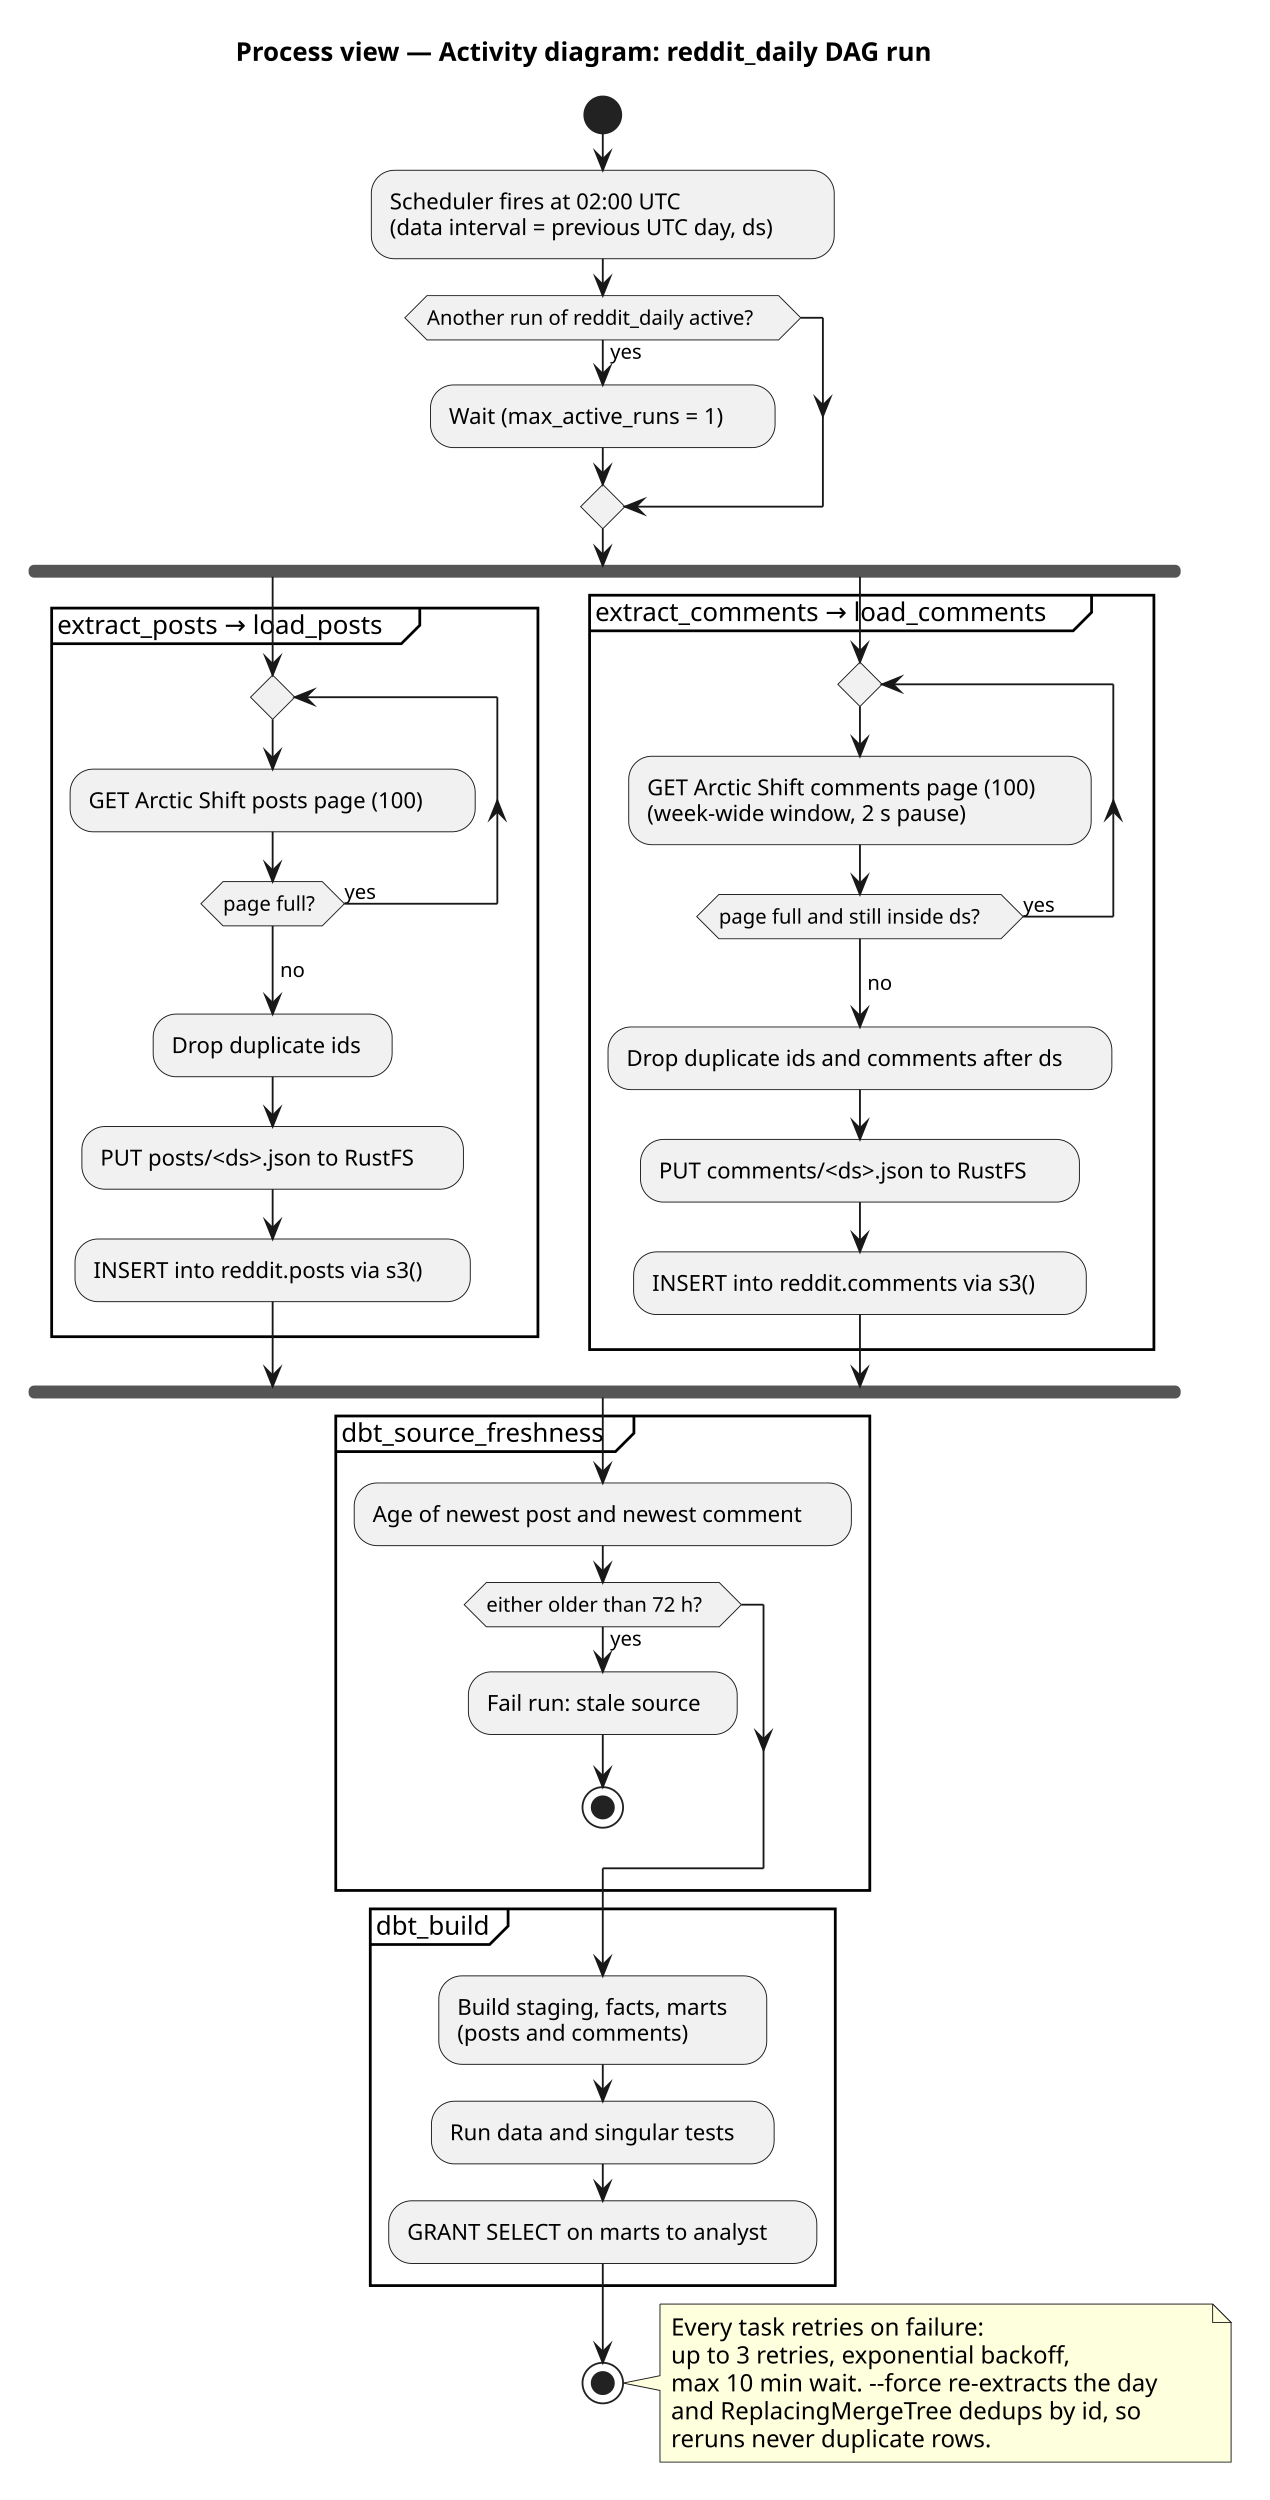
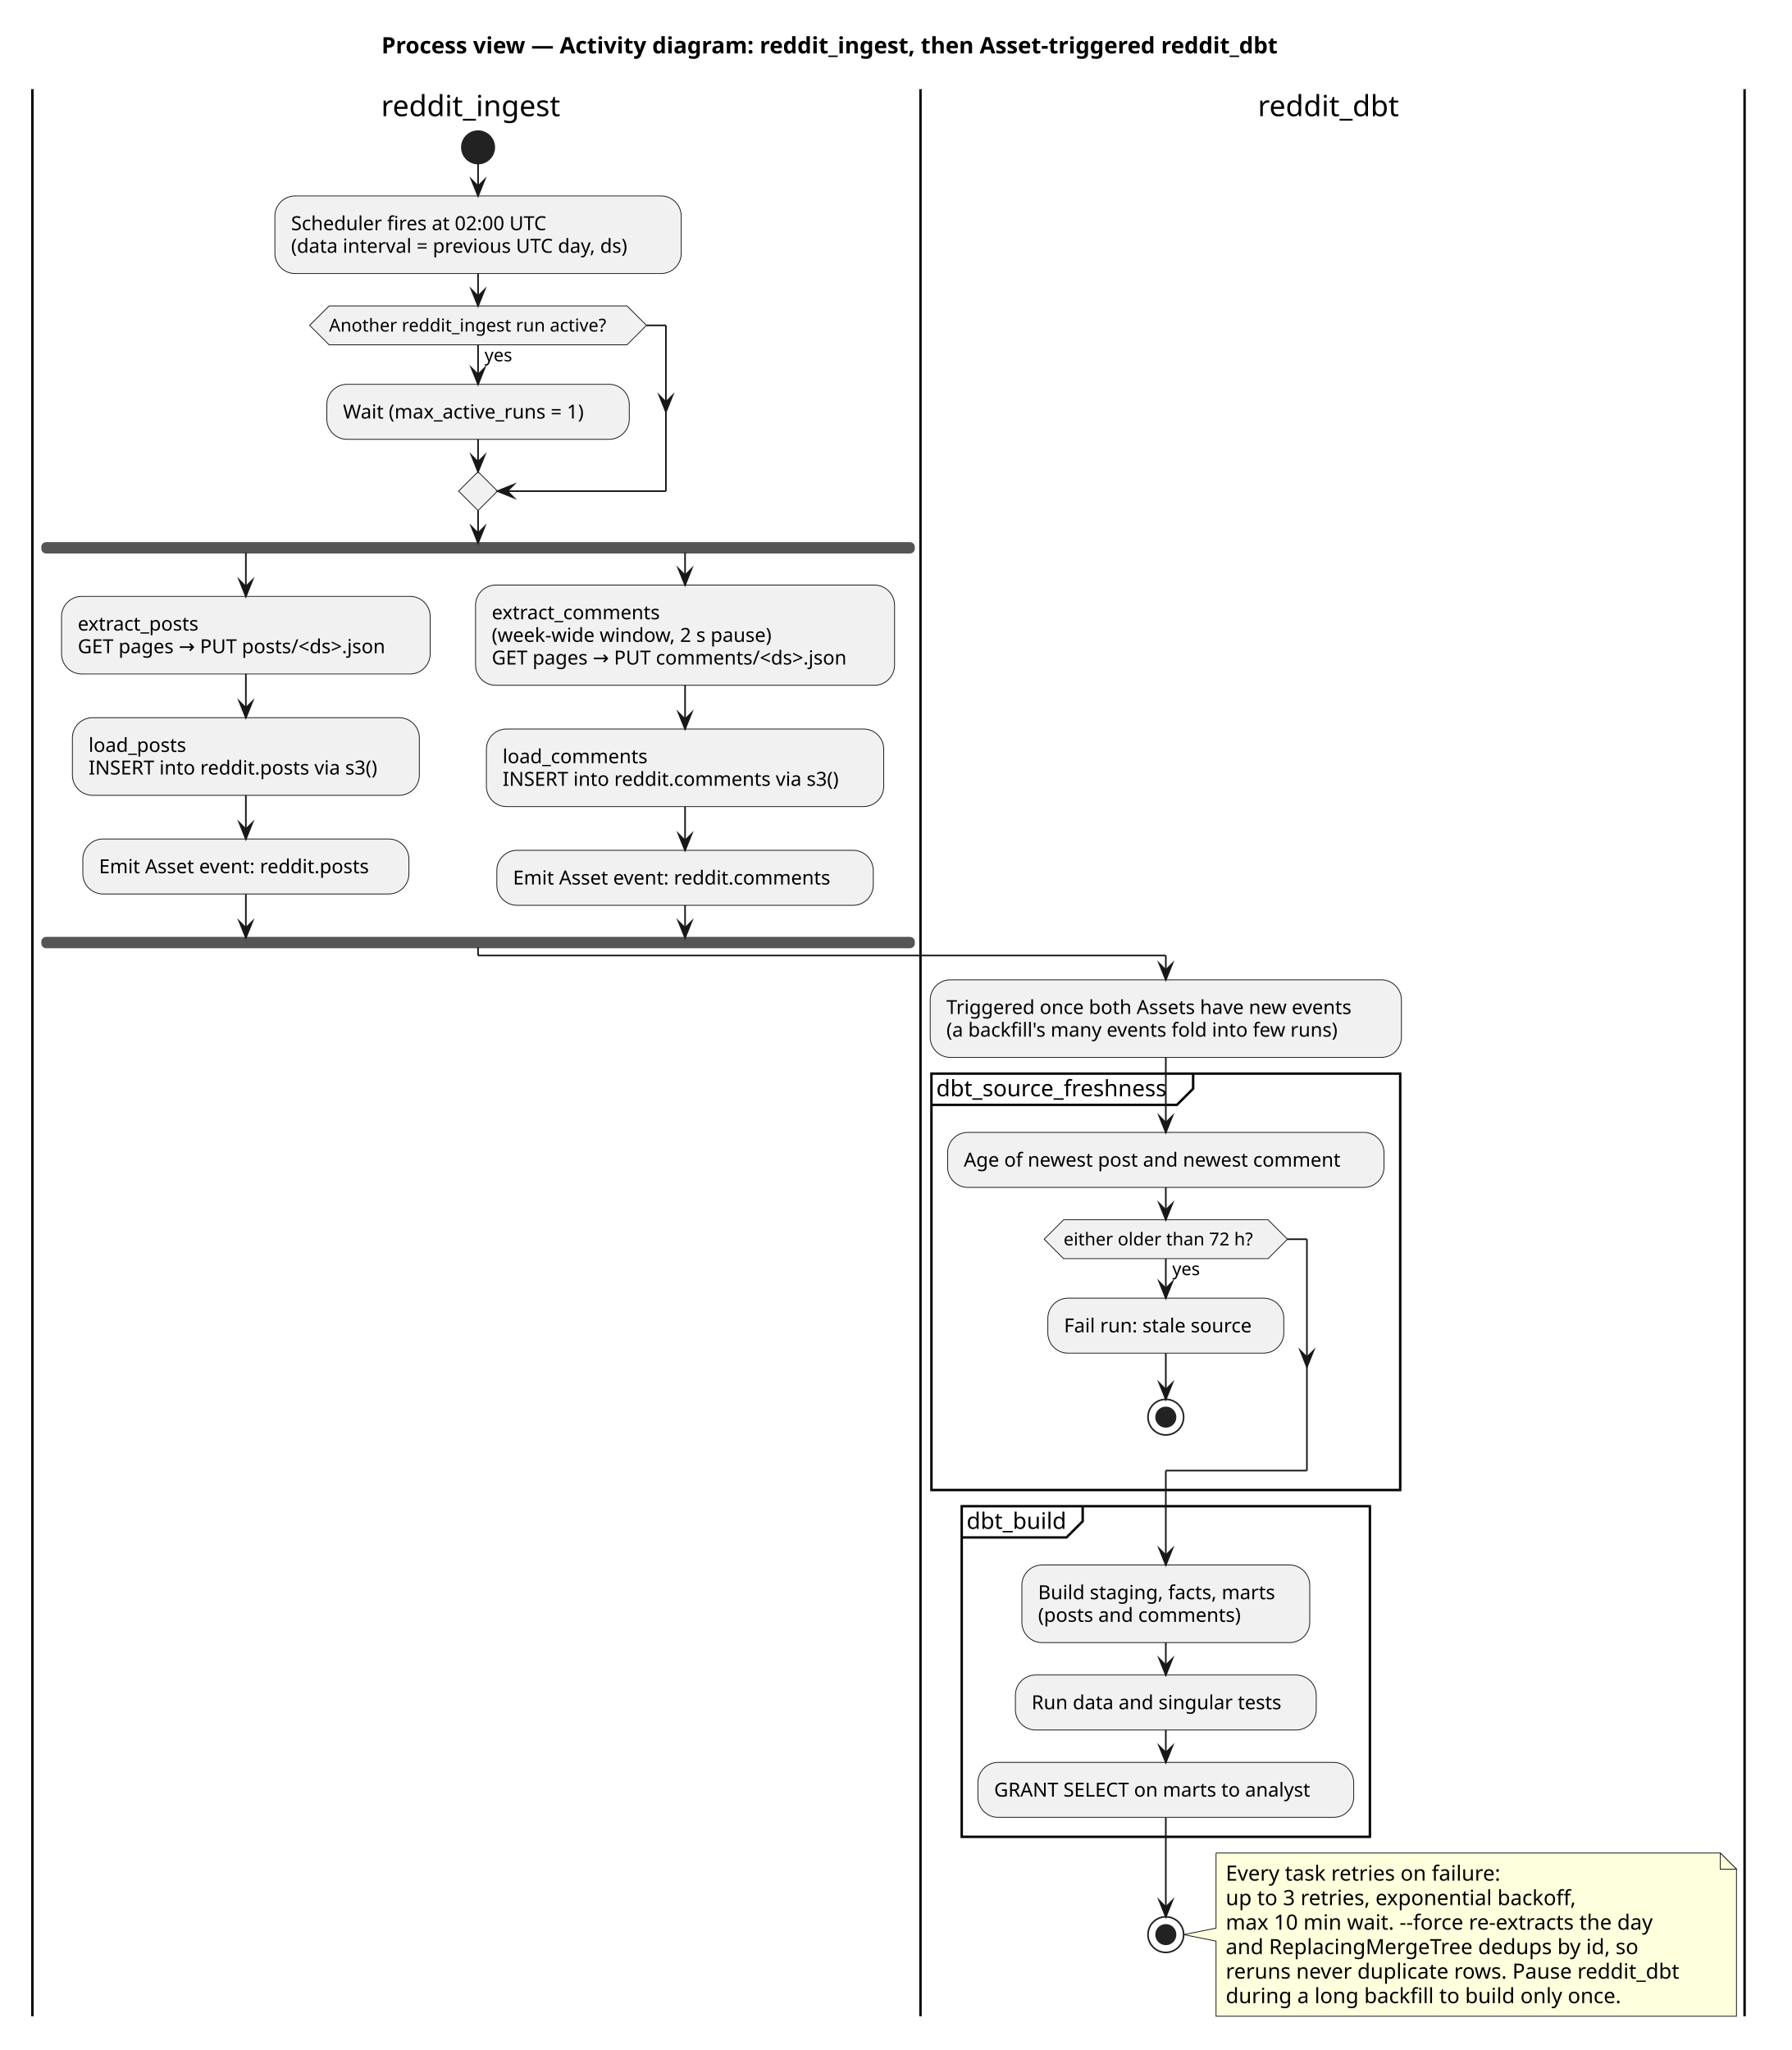
- <svg xmlns="http://www.w3.org/2000/svg" version="1.1" data-diagram-type="ACTIVITY" style="width:688px;height:1355px;background:#FFFFFF;" width="688px" height="1355px" viewBox="0 0 688 1355" zoomAndPan="magnify" preserveAspectRatio="none" contentStyleType="text/css">
+ <svg xmlns="http://www.w3.org/2000/svg" version="1.1" data-diagram-type="ACTIVITY" style="width:1106px;height:1266px;background:#FFFFFF;" width="1106px" height="1266px" viewBox="0 0 1106 1266" zoomAndPan="magnify" preserveAspectRatio="none" contentStyleType="text/css">
  <defs />
  <g font-family="sans-serif" lengthAdjust="spacing">
    <g class="title" data-source-line="1">
-       <text x="127.716" y="32.995" fill="#000" font-size="14" textLength="430.821" font-weight="700">Process view — Activity diagram: reddit_daily DAG run</text>
+       <text x="235.537" y="32.995" fill="#000" font-size="14" textLength="632.987" font-weight="700">Process view — Activity diagram: reddit_ingest, then Asset-triggered reddit_dbt</text>
    </g>
-     <ellipse cx="326.708" cy="62.297" rx="10" ry="10" fill="#222" style="stroke:#222;stroke-width:1;" />
-     <rect x="201.258" y="92.297" width="250.9" height="47.938" fill="#F1F1F1" style="stroke:#181818;stroke-width:0.5;" rx="12.5" ry="12.5" />
-     <text x="211.258" y="113.436" fill="#000" font-size="12" textLength="172.594">Scheduler fires at 02:00 UTC</text>
-     <text x="211.258" y="127.404" fill="#000" font-size="12" textLength="230.9">(data interval = previous UTC day, ds)</text>
-     <rect x="233.323" y="208.637" width="186.77" height="33.969" fill="#F1F1F1" style="stroke:#181818;stroke-width:0.5;" rx="12.5" ry="12.5" />
-     <text x="243.323" y="229.775" fill="#000" font-size="12" textLength="166.77">Wait (max_active_runs = 1)</text>
-     <polygon points="231.409,160.234,422.007,160.234,434.007,172.234,422.007,184.234,231.409,184.234,219.409,172.234,231.409,160.234" fill="#F1F1F1" style="stroke:#181818;stroke-width:0.5;stroke-linejoin:miter;stroke-miterlimit:10;" />
-     <text x="330.708" y="194.445" fill="#000" font-size="11" textLength="19.008">yes</text>
-     <text x="231.409" y="176.042" fill="#000" font-size="11" textLength="190.599">Another run of reddit_daily active?</text>
-     <polygon points="326.708,262.605,338.708,274.605,326.708,286.605,314.708,274.605,326.708,262.605" fill="#F1F1F1" style="stroke:#181818;stroke-width:0.5;stroke-linejoin:miter;stroke-miterlimit:10;" />
-     <rect x="16" y="306.605" width="623.416" height="6" fill="#555" style="stroke:#555;stroke-width:1;" rx="2.5" ry="2.5" />
-     <rect x="28" y="329.59" width="263.553" height="394.898" fill="none" style="stroke:#000;stroke-width:1.5;" />
-     <path d="M227.52,329.59 L227.52,338.887 L217.52,348.887 L28,348.887" style="stroke:#000;stroke-width:1.5;" fill="none" />
-     <text x="31" y="343.585" fill="#000" font-size="14" textLength="189.52">extract_posts → load_posts</text>
-     <rect x="38" y="416.871" width="219.553" height="33.969" fill="#F1F1F1" style="stroke:#181818;stroke-width:0.5;" rx="12.5" ry="12.5" />
-     <text x="48" y="438.01" fill="#000" font-size="12" textLength="199.553">GET Arctic Shift posts page (100)</text>
-     <polygon points="147.776,365.887,159.776,377.887,147.776,389.887,135.776,377.887,147.776,365.887" fill="#F1F1F1" style="stroke:#181818;stroke-width:0.5;stroke-linejoin:miter;stroke-miterlimit:10;" />
-     <polygon points="120.894,477.824,174.659,477.824,186.659,489.824,174.659,501.824,120.894,501.824,108.894,489.824,120.894,477.824" fill="#F1F1F1" style="stroke:#181818;stroke-width:0.5;stroke-linejoin:miter;stroke-miterlimit:10;" />
-     <text x="120.894" y="493.632" fill="#000" font-size="11" textLength="53.765">page full?</text>
-     <text x="186.659" y="487.23" fill="#000" font-size="11" textLength="19.008">yes</text>
-     <rect x="83.021" y="549.629" width="129.512" height="33.969" fill="#F1F1F1" style="stroke:#181818;stroke-width:0.5;" rx="12.5" ry="12.5" />
-     <text x="93.021" y="570.768" fill="#000" font-size="12" textLength="109.512">Drop duplicate ids</text>
-     <rect x="44.378" y="610.582" width="206.797" height="33.969" fill="#F1F1F1" style="stroke:#181818;stroke-width:0.5;" rx="12.5" ry="12.5" />
-     <text x="54.378" y="631.721" fill="#000" font-size="12" textLength="186.797">PUT posts/&lt;ds&gt;.json to RustFS</text>
-     <rect x="40.657" y="671.535" width="214.238" height="33.969" fill="#F1F1F1" style="stroke:#181818;stroke-width:0.5;" rx="12.5" ry="12.5" />
-     <text x="50.657" y="692.674" fill="#000" font-size="12" textLength="194.238">INSERT into reddit.posts via s3()</text>
-     <rect x="319.553" y="322.605" width="305.863" height="408.867" fill="none" style="stroke:#000;stroke-width:1.5;" />
-     <path d="M591.629,322.605 L591.629,331.902 L581.629,341.902 L319.553,341.902" style="stroke:#000;stroke-width:1.5;" fill="none" />
-     <text x="322.553" y="336.601" fill="#000" font-size="14" textLength="262.076">extract_comments → load_comments</text>
-     <rect x="340.768" y="409.887" width="250.648" height="47.938" fill="#F1F1F1" style="stroke:#181818;stroke-width:0.5;" rx="12.5" ry="12.5" />
-     <text x="350.768" y="431.025" fill="#000" font-size="12" textLength="230.648">GET Arctic Shift comments page (100)</text>
-     <text x="350.768" y="444.994" fill="#000" font-size="12" textLength="188.068">(week-wide window, 2 s pause)</text>
-     <polygon points="466.092,358.902,478.092,370.902,466.092,382.902,454.092,370.902,466.092,358.902" fill="#F1F1F1" style="stroke:#181818;stroke-width:0.5;stroke-linejoin:miter;stroke-miterlimit:10;" />
-     <polygon points="389.624,484.809,542.56,484.809,554.56,496.809,542.56,508.809,389.624,508.809,377.624,496.809,389.624,484.809" fill="#F1F1F1" style="stroke:#181818;stroke-width:0.5;stroke-linejoin:miter;stroke-miterlimit:10;" />
-     <text x="389.624" y="500.617" fill="#000" font-size="11" textLength="152.937">page full and still inside ds?</text>
-     <text x="554.56" y="494.214" fill="#000" font-size="11" textLength="19.008">yes</text>
-     <rect x="329.553" y="556.613" width="273.078" height="33.969" fill="#F1F1F1" style="stroke:#181818;stroke-width:0.5;" rx="12.5" ry="12.5" />
-     <text x="339.553" y="577.752" fill="#000" font-size="12" textLength="253.078">Drop duplicate ids and comments after ds</text>
-     <rect x="347.146" y="617.566" width="237.893" height="33.969" fill="#F1F1F1" style="stroke:#181818;stroke-width:0.5;" rx="12.5" ry="12.5" />
-     <text x="357.146" y="638.705" fill="#000" font-size="12" textLength="217.893">PUT comments/&lt;ds&gt;.json to RustFS</text>
-     <rect x="343.425" y="678.52" width="245.334" height="33.969" fill="#F1F1F1" style="stroke:#181818;stroke-width:0.5;" rx="12.5" ry="12.5" />
-     <text x="353.425" y="699.658" fill="#000" font-size="12" textLength="225.334">INSERT into reddit.comments via s3()</text>
-     <rect x="16" y="751.473" width="623.416" height="6" fill="#555" style="stroke:#555;stroke-width:1;" rx="2.5" ry="2.5" />
-     <rect x="181.982" y="767.473" width="289.451" height="257.152" fill="none" style="stroke:#000;stroke-width:1.5;" />
-     <path d="M343.583,767.473 L343.583,776.77 L333.583,786.77 L181.982,786.77" style="stroke:#000;stroke-width:1.5;" fill="none" />
-     <text x="184.982" y="781.468" fill="#000" font-size="14" textLength="151.601">dbt_source_freshness</text>
-     <rect x="191.982" y="803.77" width="269.451" height="33.969" fill="#F1F1F1" style="stroke:#181818;stroke-width:0.5;" rx="12.5" ry="12.5" />
-     <text x="201.982" y="824.908" fill="#000" font-size="12" textLength="249.451">Age of newest post and newest comment</text>
-     <rect x="253.86" y="906.141" width="145.695" height="33.969" fill="#F1F1F1" style="stroke:#181818;stroke-width:0.5;" rx="12.5" ry="12.5" />
-     <text x="263.86" y="927.279" fill="#000" font-size="12" textLength="125.695">Fail run: stale source</text>
-     <ellipse cx="326.708" cy="979.625" rx="11" ry="11" fill="none" style="stroke:#222;stroke-width:1;" />
-     <ellipse cx="326.708" cy="979.625" rx="6" ry="6" fill="#222" style="stroke:#222;stroke-width:1;" />
-     <polygon points="263.584,857.738,389.832,857.738,401.832,869.738,389.832,881.738,263.584,881.738,251.584,869.738,263.584,857.738" fill="#F1F1F1" style="stroke:#181818;stroke-width:0.5;stroke-linejoin:miter;stroke-miterlimit:10;" />
-     <text x="330.708" y="891.949" fill="#000" font-size="11" textLength="19.008">yes</text>
-     <text x="263.584" y="873.546" fill="#000" font-size="11" textLength="126.248">either older than 72 h?</text>
-     <rect x="200.691" y="1034.625" width="252.033" height="204.172" fill="none" style="stroke:#000;stroke-width:1.5;" />
-     <path d="M275.38,1034.625 L275.38,1043.922 L265.38,1053.922 L200.691,1053.922" style="stroke:#000;stroke-width:1.5;" fill="none" />
-     <text x="203.691" y="1048.62" fill="#000" font-size="14" textLength="64.688">dbt_build</text>
-     <rect x="237.835" y="1070.922" width="177.746" height="47.938" fill="#F1F1F1" style="stroke:#181818;stroke-width:0.5;" rx="12.5" ry="12.5" />
-     <text x="247.835" y="1092.061" fill="#000" font-size="12" textLength="157.746">Build staging, facts, marts</text>
-     <text x="247.835" y="1106.029" fill="#000" font-size="12" textLength="135">(posts and comments)</text>
-     <rect x="233.836" y="1138.859" width="185.744" height="33.969" fill="#F1F1F1" style="stroke:#181818;stroke-width:0.5;" rx="12.5" ry="12.5" />
-     <text x="243.836" y="1159.998" fill="#000" font-size="12" textLength="165.744">Run data and singular tests</text>
-     <rect x="210.691" y="1192.828" width="232.033" height="33.969" fill="#F1F1F1" style="stroke:#181818;stroke-width:0.5;" rx="12.5" ry="12.5" />
-     <text x="220.691" y="1213.967" fill="#000" font-size="12" textLength="212.033">GRANT SELECT on marts to analyst</text>
-     <path d="M357.708,1248.797 L357.708,1287.629 L337.708,1291.629 L357.708,1295.629 L357.708,1334.461 A0,0 0 0 0 357.708,1334.461 L667.253,1334.461 A0,0 0 0 0 667.253,1334.461 L667.253,1258.797 L657.253,1248.797 L357.708,1248.797 A0,0 0 0 0 357.708,1248.797" style="stroke:#181818;stroke-width:0.5;" fill="#FEFFDD" />
-     <path d="M657.253,1248.797 L657.253,1258.797 L667.253,1258.797 L657.253,1248.797" style="stroke:#181818;stroke-width:0.5;" fill="#FEFFDD" />
-     <text x="363.708" y="1265.864" fill="#000" font-size="13" textLength="184.926">Every task retries on failure:</text>
-     <text x="363.708" y="1280.997" fill="#000" font-size="13" textLength="233.568">up to 3 retries, exponential backoff,</text>
-     <text x="363.708" y="1296.129" fill="#000" font-size="13" textLength="288.545">max 10 min wait. --force re-extracts the day</text>
-     <text x="363.708" y="1311.262" fill="#000" font-size="13" textLength="273.755">and ReplacingMergeTree dedups by id, so</text>
-     <text x="363.708" y="1326.395" fill="#000" font-size="13" textLength="186.621">reruns never duplicate rows.</text>
-     <ellipse cx="326.708" cy="1291.629" rx="11" ry="11" fill="none" style="stroke:#222;stroke-width:1;" />
-     <ellipse cx="326.708" cy="1291.629" rx="6" ry="6" fill="#222" style="stroke:#222;stroke-width:1;" />
-     <line x1="326.708" y1="72.297" x2="326.708" y2="92.297" style="stroke:#181818;stroke-width:1;" />
-     <polygon points="322.708,82.297,326.708,92.297,330.708,82.297,326.708,86.297" fill="#181818" style="stroke:#181818;stroke-width:1;stroke-linejoin:miter;stroke-miterlimit:10;" />
-     <line x1="326.708" y1="184.234" x2="326.708" y2="208.637" style="stroke:#181818;stroke-width:1;" />
-     <polygon points="322.708,198.637,326.708,208.637,330.708,198.637,326.708,202.637" fill="#181818" style="stroke:#181818;stroke-width:1;stroke-linejoin:miter;stroke-miterlimit:10;" />
-     <line x1="434.007" y1="172.234" x2="446.007" y2="172.234" style="stroke:#181818;stroke-width:1;" />
-     <polygon points="442.007,215.621,446.007,225.621,450.007,215.621,446.007,219.621" fill="#181818" style="stroke:#181818;stroke-width:1;stroke-linejoin:miter;stroke-miterlimit:10;" />
-     <line x1="446.007" y1="172.234" x2="446.007" y2="274.605" style="stroke:#181818;stroke-width:1;" />
-     <line x1="446.007" y1="274.605" x2="338.708" y2="274.605" style="stroke:#181818;stroke-width:1;" />
-     <polygon points="348.708,270.605,338.708,274.605,348.708,278.605,344.708,274.605" fill="#181818" style="stroke:#181818;stroke-width:1;stroke-linejoin:miter;stroke-miterlimit:10;" />
-     <line x1="326.708" y1="242.605" x2="326.708" y2="262.605" style="stroke:#181818;stroke-width:1;" />
-     <polygon points="322.708,252.605,326.708,262.605,330.708,252.605,326.708,256.605" fill="#181818" style="stroke:#181818;stroke-width:1;stroke-linejoin:miter;stroke-miterlimit:10;" />
-     <line x1="326.708" y1="140.234" x2="326.708" y2="160.234" style="stroke:#181818;stroke-width:1;" />
-     <polygon points="322.708,150.234,326.708,160.234,330.708,150.234,326.708,154.234" fill="#181818" style="stroke:#181818;stroke-width:1;stroke-linejoin:miter;stroke-miterlimit:10;" />
-     <line x1="147.776" y1="389.887" x2="147.776" y2="416.871" style="stroke:#181818;stroke-width:1;" />
-     <polygon points="143.776,406.871,147.776,416.871,151.776,406.871,147.776,410.871" fill="#181818" style="stroke:#181818;stroke-width:1;stroke-linejoin:miter;stroke-miterlimit:10;" />
-     <line x1="186.659" y1="489.824" x2="269.553" y2="489.824" style="stroke:#181818;stroke-width:1;" />
-     <polygon points="265.553,443.855,269.553,433.855,273.553,443.855,269.553,439.855" fill="#181818" style="stroke:#181818;stroke-width:1;stroke-linejoin:miter;stroke-miterlimit:10;" />
-     <line x1="269.553" y1="377.887" x2="269.553" y2="489.824" style="stroke:#181818;stroke-width:1;" />
-     <line x1="269.553" y1="377.887" x2="159.776" y2="377.887" style="stroke:#181818;stroke-width:1;" />
-     <polygon points="169.776,373.887,159.776,377.887,169.776,381.887,165.776,377.887" fill="#181818" style="stroke:#181818;stroke-width:1;stroke-linejoin:miter;stroke-miterlimit:10;" />
-     <line x1="147.776" y1="450.84" x2="147.776" y2="477.824" style="stroke:#181818;stroke-width:1;" />
-     <polygon points="143.776,467.824,147.776,477.824,151.776,467.824,147.776,471.824" fill="#181818" style="stroke:#181818;stroke-width:1;stroke-linejoin:miter;stroke-miterlimit:10;" />
-     <line x1="147.776" y1="501.824" x2="147.776" y2="549.629" style="stroke:#181818;stroke-width:1;" />
-     <polygon points="143.776,539.629,147.776,549.629,151.776,539.629,147.776,543.629" fill="#181818" style="stroke:#181818;stroke-width:1;stroke-linejoin:miter;stroke-miterlimit:10;" />
-     <text x="151.776" y="529.535" fill="#000" font-size="11" textLength="13.702">no</text>
-     <line x1="147.776" y1="583.598" x2="147.776" y2="610.582" style="stroke:#181818;stroke-width:1;" />
-     <polygon points="143.776,600.582,147.776,610.582,151.776,600.582,147.776,604.582" fill="#181818" style="stroke:#181818;stroke-width:1;stroke-linejoin:miter;stroke-miterlimit:10;" />
-     <line x1="147.776" y1="644.551" x2="147.776" y2="671.535" style="stroke:#181818;stroke-width:1;" />
-     <polygon points="143.776,661.535,147.776,671.535,151.776,661.535,147.776,665.535" fill="#181818" style="stroke:#181818;stroke-width:1;stroke-linejoin:miter;stroke-miterlimit:10;" />
-     <line x1="466.092" y1="382.902" x2="466.092" y2="409.887" style="stroke:#181818;stroke-width:1;" />
-     <polygon points="462.092,399.887,466.092,409.887,470.092,399.887,466.092,403.887" fill="#181818" style="stroke:#181818;stroke-width:1;stroke-linejoin:miter;stroke-miterlimit:10;" />
-     <line x1="554.56" y1="496.809" x2="603.416" y2="496.809" style="stroke:#181818;stroke-width:1;" />
-     <polygon points="599.416,443.855,603.416,433.855,607.416,443.855,603.416,439.855" fill="#181818" style="stroke:#181818;stroke-width:1;stroke-linejoin:miter;stroke-miterlimit:10;" />
-     <line x1="603.416" y1="370.902" x2="603.416" y2="496.809" style="stroke:#181818;stroke-width:1;" />
-     <line x1="603.416" y1="370.902" x2="478.092" y2="370.902" style="stroke:#181818;stroke-width:1;" />
-     <polygon points="488.092,366.902,478.092,370.902,488.092,374.902,484.092,370.902" fill="#181818" style="stroke:#181818;stroke-width:1;stroke-linejoin:miter;stroke-miterlimit:10;" />
-     <line x1="466.092" y1="457.824" x2="466.092" y2="484.809" style="stroke:#181818;stroke-width:1;" />
-     <polygon points="462.092,474.809,466.092,484.809,470.092,474.809,466.092,478.809" fill="#181818" style="stroke:#181818;stroke-width:1;stroke-linejoin:miter;stroke-miterlimit:10;" />
-     <line x1="466.092" y1="508.809" x2="466.092" y2="556.613" style="stroke:#181818;stroke-width:1;" />
-     <polygon points="462.092,546.613,466.092,556.613,470.092,546.613,466.092,550.613" fill="#181818" style="stroke:#181818;stroke-width:1;stroke-linejoin:miter;stroke-miterlimit:10;" />
-     <text x="470.092" y="536.519" fill="#000" font-size="11" textLength="13.702">no</text>
-     <line x1="466.092" y1="590.582" x2="466.092" y2="617.566" style="stroke:#181818;stroke-width:1;" />
-     <polygon points="462.092,607.566,466.092,617.566,470.092,607.566,466.092,611.566" fill="#181818" style="stroke:#181818;stroke-width:1;stroke-linejoin:miter;stroke-miterlimit:10;" />
-     <line x1="466.092" y1="651.535" x2="466.092" y2="678.52" style="stroke:#181818;stroke-width:1;" />
-     <polygon points="462.092,668.52,466.092,678.52,470.092,668.52,466.092,672.52" fill="#181818" style="stroke:#181818;stroke-width:1;stroke-linejoin:miter;stroke-miterlimit:10;" />
-     <line x1="147.776" y1="312.605" x2="147.776" y2="365.887" style="stroke:#181818;stroke-width:1;" />
-     <polygon points="143.776,355.887,147.776,365.887,151.776,355.887,147.776,359.887" fill="#181818" style="stroke:#181818;stroke-width:1;stroke-linejoin:miter;stroke-miterlimit:10;" />
-     <line x1="466.092" y1="312.605" x2="466.092" y2="358.902" style="stroke:#181818;stroke-width:1;" />
-     <polygon points="462.092,348.902,466.092,358.902,470.092,348.902,466.092,352.902" fill="#181818" style="stroke:#181818;stroke-width:1;stroke-linejoin:miter;stroke-miterlimit:10;" />
-     <line x1="147.776" y1="705.504" x2="147.776" y2="751.473" style="stroke:#181818;stroke-width:1;" />
-     <polygon points="143.776,741.473,147.776,751.473,151.776,741.473,147.776,745.473" fill="#181818" style="stroke:#181818;stroke-width:1;stroke-linejoin:miter;stroke-miterlimit:10;" />
-     <line x1="466.092" y1="712.488" x2="466.092" y2="751.473" style="stroke:#181818;stroke-width:1;" />
-     <polygon points="462.092,741.473,466.092,751.473,470.092,741.473,466.092,745.473" fill="#181818" style="stroke:#181818;stroke-width:1;stroke-linejoin:miter;stroke-miterlimit:10;" />
-     <line x1="326.708" y1="286.605" x2="326.708" y2="306.605" style="stroke:#181818;stroke-width:1;" />
-     <polygon points="322.708,296.605,326.708,306.605,330.708,296.605,326.708,300.605" fill="#181818" style="stroke:#181818;stroke-width:1;stroke-linejoin:miter;stroke-miterlimit:10;" />
-     <line x1="326.708" y1="940.109" x2="326.708" y2="968.625" style="stroke:#181818;stroke-width:1;" />
-     <polygon points="322.708,958.625,326.708,968.625,330.708,958.625,326.708,962.625" fill="#181818" style="stroke:#181818;stroke-width:1;stroke-linejoin:miter;stroke-miterlimit:10;" />
-     <line x1="326.708" y1="881.738" x2="326.708" y2="906.141" style="stroke:#181818;stroke-width:1;" />
-     <polygon points="322.708,896.141,326.708,906.141,330.708,896.141,326.708,900.141" fill="#181818" style="stroke:#181818;stroke-width:1;stroke-linejoin:miter;stroke-miterlimit:10;" />
-     <line x1="401.832" y1="869.738" x2="413.832" y2="869.738" style="stroke:#181818;stroke-width:1;" />
-     <polygon points="409.832,938.625,413.832,948.625,417.832,938.625,413.832,942.625" fill="#181818" style="stroke:#181818;stroke-width:1;stroke-linejoin:miter;stroke-miterlimit:10;" />
-     <line x1="413.832" y1="869.738" x2="413.832" y2="1012.625" style="stroke:#181818;stroke-width:1;" />
-     <line x1="413.832" y1="1012.625" x2="326.708" y2="1012.625" style="stroke:#181818;stroke-width:1;" />
-     <line x1="326.708" y1="1012.625" x2="326.708" y2="1070.922" style="stroke:#181818;stroke-width:1;" />
-     <polygon points="322.708,1060.922,326.708,1070.922,330.708,1060.922,326.708,1064.922" fill="#181818" style="stroke:#181818;stroke-width:1;stroke-linejoin:miter;stroke-miterlimit:10;" />
-     <line x1="326.708" y1="837.738" x2="326.708" y2="857.738" style="stroke:#181818;stroke-width:1;" />
-     <polygon points="322.708,847.738,326.708,857.738,330.708,847.738,326.708,851.738" fill="#181818" style="stroke:#181818;stroke-width:1;stroke-linejoin:miter;stroke-miterlimit:10;" />
-     <line x1="326.708" y1="757.473" x2="326.708" y2="803.77" style="stroke:#181818;stroke-width:1;" />
-     <polygon points="322.708,793.77,326.708,803.77,330.708,793.77,326.708,797.77" fill="#181818" style="stroke:#181818;stroke-width:1;stroke-linejoin:miter;stroke-miterlimit:10;" />
-     <line x1="326.708" y1="1118.859" x2="326.708" y2="1138.859" style="stroke:#181818;stroke-width:1;" />
-     <polygon points="322.708,1128.859,326.708,1138.859,330.708,1128.859,326.708,1132.859" fill="#181818" style="stroke:#181818;stroke-width:1;stroke-linejoin:miter;stroke-miterlimit:10;" />
-     <line x1="326.708" y1="1172.828" x2="326.708" y2="1192.828" style="stroke:#181818;stroke-width:1;" />
-     <polygon points="322.708,1182.828,326.708,1192.828,330.708,1182.828,326.708,1186.828" fill="#181818" style="stroke:#181818;stroke-width:1;stroke-linejoin:miter;stroke-miterlimit:10;" />
-     <line x1="326.708" y1="1226.797" x2="326.708" y2="1280.629" style="stroke:#181818;stroke-width:1;" />
-     <polygon points="322.708,1270.629,326.708,1280.629,330.708,1270.629,326.708,1274.629" fill="#181818" style="stroke:#181818;stroke-width:1;stroke-linejoin:miter;stroke-miterlimit:10;" />
+     <rect x="20" y="55.042" width="1059.061" height="20.953" fill="none" style="stroke:none;" />
+     <ellipse cx="295.181" cy="90.995" rx="10" ry="10" fill="#222" style="stroke:#222;stroke-width:1;" />
+     <rect x="169.73" y="120.995" width="250.9" height="47.938" fill="#F1F1F1" style="stroke:#181818;stroke-width:0.5;" rx="12.5" ry="12.5" />
+     <text x="179.73" y="142.134" fill="#000" font-size="12" textLength="172.594">Scheduler fires at 02:00 UTC</text>
+     <text x="179.73" y="156.103" fill="#000" font-size="12" textLength="230.9">(data interval = previous UTC day, ds)</text>
+     <rect x="201.796" y="237.335" width="186.77" height="33.969" fill="#F1F1F1" style="stroke:#181818;stroke-width:0.5;" rx="12.5" ry="12.5" />
+     <text x="211.796" y="258.474" fill="#000" font-size="12" textLength="166.77">Wait (max_active_runs = 1)</text>
+     <polygon points="203.193,188.933,387.169,188.933,399.169,200.933,387.169,212.933,203.193,212.933,191.193,200.933,203.193,188.933" fill="#F1F1F1" style="stroke:#181818;stroke-width:0.5;stroke-linejoin:miter;stroke-miterlimit:10;" />
+     <text x="299.181" y="223.143" fill="#000" font-size="11" textLength="19.008">yes</text>
+     <text x="203.193" y="204.741" fill="#000" font-size="11" textLength="183.976">Another reddit_ingest run active?</text>
+     <polygon points="295.181,291.304,307.181,303.304,295.181,315.304,283.181,303.304,295.181,291.304" fill="#F1F1F1" style="stroke:#181818;stroke-width:0.5;stroke-linejoin:miter;stroke-miterlimit:10;" />
+     <rect x="26" y="335.304" width="538.361" height="6" fill="#555" style="stroke:#555;stroke-width:1;" rx="2.5" ry="2.5" />
+     <rect x="38" y="368.288" width="227.633" height="47.938" fill="#F1F1F1" style="stroke:#181818;stroke-width:0.5;" rx="12.5" ry="12.5" />
+     <text x="48" y="389.427" fill="#000" font-size="12" textLength="80.947">extract_posts</text>
+     <text x="48" y="403.396" fill="#000" font-size="12" textLength="207.633">GET pages → PUT posts/&lt;ds&gt;.json</text>
+     <rect x="44.697" y="443.21" width="214.238" height="47.938" fill="#F1F1F1" style="stroke:#181818;stroke-width:0.5;" rx="12.5" ry="12.5" />
+     <text x="54.697" y="464.349" fill="#000" font-size="12" textLength="63.814">load_posts</text>
+     <text x="54.697" y="478.317" fill="#000" font-size="12" textLength="194.238">INSERT into reddit.posts via s3()</text>
+     <rect x="51.143" y="518.132" width="201.348" height="33.969" fill="#F1F1F1" style="stroke:#181818;stroke-width:0.5;" rx="12.5" ry="12.5" />
+     <text x="61.143" y="539.271" fill="#000" font-size="12" textLength="181.348">Emit Asset event: reddit.posts</text>
+     <rect x="293.633" y="361.304" width="258.729" height="61.906" fill="#F1F1F1" style="stroke:#181818;stroke-width:0.5;" rx="12.5" ry="12.5" />
+     <text x="303.633" y="382.442" fill="#000" font-size="12" textLength="112.043">extract_comments</text>
+     <text x="303.633" y="396.411" fill="#000" font-size="12" textLength="188.068">(week-wide window, 2 s pause)</text>
+     <text x="303.633" y="410.38" fill="#000" font-size="12" textLength="238.729">GET pages → PUT comments/&lt;ds&gt;.json</text>
+     <rect x="300.33" y="450.194" width="245.334" height="47.938" fill="#F1F1F1" style="stroke:#181818;stroke-width:0.5;" rx="12.5" ry="12.5" />
+     <text x="310.33" y="471.333" fill="#000" font-size="12" textLength="94.91">load_comments</text>
+     <text x="310.33" y="485.302" fill="#000" font-size="12" textLength="225.334">INSERT into reddit.comments via s3()</text>
+     <rect x="306.775" y="525.116" width="232.443" height="33.969" fill="#F1F1F1" style="stroke:#181818;stroke-width:0.5;" rx="12.5" ry="12.5" />
+     <text x="316.775" y="546.255" fill="#000" font-size="12" textLength="212.443">Emit Asset event: reddit.comments</text>
+     <rect x="26" y="579.085" width="538.361" height="6" fill="#555" style="stroke:#555;stroke-width:1;" rx="2.5" ry="2.5" />
+     <line x1="20" y1="55.042" x2="20" y2="1245.144" style="stroke:#000;stroke-width:1.5;" />
+     <rect x="574.361" y="605.085" width="290.961" height="47.938" fill="#F1F1F1" style="stroke:#181818;stroke-width:0.5;" rx="12.5" ry="12.5" />
+     <text x="584.361" y="626.224" fill="#000" font-size="12" textLength="270.961">Triggered once both Assets have new events</text>
+     <text x="584.361" y="640.192" fill="#000" font-size="12" textLength="263.215">(a backfill's many events fold into few runs)</text>
+     <rect x="575.116" y="663.022" width="289.451" height="257.152" fill="none" style="stroke:#000;stroke-width:1.5;" />
+     <path d="M736.717,663.022 L736.717,672.319 L726.717,682.319 L575.116,682.319" style="stroke:#000;stroke-width:1.5;" fill="none" />
+     <text x="578.116" y="677.018" fill="#000" font-size="14" textLength="151.601">dbt_source_freshness</text>
+     <rect x="585.116" y="699.319" width="269.451" height="33.969" fill="#F1F1F1" style="stroke:#181818;stroke-width:0.5;" rx="12.5" ry="12.5" />
+     <text x="595.116" y="720.458" fill="#000" font-size="12" textLength="249.451">Age of newest post and newest comment</text>
+     <rect x="646.994" y="801.69" width="145.695" height="33.969" fill="#F1F1F1" style="stroke:#181818;stroke-width:0.5;" rx="12.5" ry="12.5" />
+     <text x="656.994" y="822.829" fill="#000" font-size="12" textLength="125.695">Fail run: stale source</text>
+     <ellipse cx="719.842" cy="875.175" rx="11" ry="11" fill="none" style="stroke:#222;stroke-width:1;" />
+     <ellipse cx="719.842" cy="875.175" rx="6" ry="6" fill="#222" style="stroke:#222;stroke-width:1;" />
+     <polygon points="656.718,753.288,782.966,753.288,794.966,765.288,782.966,777.288,656.718,777.288,644.718,765.288,656.718,753.288" fill="#F1F1F1" style="stroke:#181818;stroke-width:0.5;stroke-linejoin:miter;stroke-miterlimit:10;" />
+     <text x="723.842" y="787.499" fill="#000" font-size="11" textLength="19.008">yes</text>
+     <text x="656.718" y="769.096" fill="#000" font-size="11" textLength="126.248">either older than 72 h?</text>
+     <rect x="593.825" y="930.175" width="252.033" height="204.172" fill="none" style="stroke:#000;stroke-width:1.5;" />
+     <path d="M668.514,930.175 L668.514,939.472 L658.514,949.472 L593.825,949.472" style="stroke:#000;stroke-width:1.5;" fill="none" />
+     <text x="596.825" y="944.17" fill="#000" font-size="14" textLength="64.688">dbt_build</text>
+     <rect x="630.969" y="966.472" width="177.746" height="47.938" fill="#F1F1F1" style="stroke:#181818;stroke-width:0.5;" rx="12.5" ry="12.5" />
+     <text x="640.969" y="987.61" fill="#000" font-size="12" textLength="157.746">Build staging, facts, marts</text>
+     <text x="640.969" y="1001.579" fill="#000" font-size="12" textLength="135">(posts and comments)</text>
+     <rect x="626.97" y="1034.409" width="185.744" height="33.969" fill="#F1F1F1" style="stroke:#181818;stroke-width:0.5;" rx="12.5" ry="12.5" />
+     <text x="636.97" y="1055.548" fill="#000" font-size="12" textLength="165.744">Run data and singular tests</text>
+     <rect x="603.825" y="1088.378" width="232.033" height="33.969" fill="#F1F1F1" style="stroke:#181818;stroke-width:0.5;" rx="12.5" ry="12.5" />
+     <text x="613.825" y="1109.517" fill="#000" font-size="12" textLength="212.033">GRANT SELECT on marts to analyst</text>
+     <path d="M750.842,1144.347 L750.842,1190.745 L730.842,1194.745 L750.842,1198.745 L750.842,1245.144 A0,0 0 0 0 750.842,1245.144 L1072.2,1245.144 A0,0 0 0 0 1072.2,1245.144 L1072.2,1154.347 L1062.2,1144.347 L750.842,1144.347 A0,0 0 0 0 750.842,1144.347" style="stroke:#181818;stroke-width:0.5;" fill="#FEFFDD" />
+     <path d="M1062.2,1144.347 L1062.2,1154.347 L1072.2,1154.347 L1062.2,1144.347" style="stroke:#181818;stroke-width:0.5;" fill="#FEFFDD" />
+     <text x="756.842" y="1161.414" fill="#000" font-size="13" textLength="184.926">Every task retries on failure:</text>
+     <text x="756.842" y="1176.546" fill="#000" font-size="13" textLength="233.568">up to 3 retries, exponential backoff,</text>
+     <text x="756.842" y="1191.679" fill="#000" font-size="13" textLength="288.545">max 10 min wait. --force re-extracts the day</text>
+     <text x="756.842" y="1206.812" fill="#000" font-size="13" textLength="273.755">and ReplacingMergeTree dedups by id, so</text>
+     <text x="756.842" y="1221.945" fill="#000" font-size="13" textLength="300.358">reruns never duplicate rows. Pause reddit_dbt</text>
+     <text x="756.842" y="1237.078" fill="#000" font-size="13" textLength="261.181">during a long backfill to build only once.</text>
+     <ellipse cx="719.842" cy="1194.745" rx="11" ry="11" fill="none" style="stroke:#222;stroke-width:1;" />
+     <ellipse cx="719.842" cy="1194.745" rx="6" ry="6" fill="#222" style="stroke:#222;stroke-width:1;" />
+     <line x1="568.361" y1="55.042" x2="568.361" y2="1245.144" style="stroke:#000;stroke-width:1.5;" />
+     <line x1="1077.2" y1="55.042" x2="1077.2" y2="1245.144" style="stroke:#000;stroke-width:1.5;" />
+     <line x1="295.181" y1="100.995" x2="295.181" y2="120.995" style="stroke:#181818;stroke-width:1;" />
+     <polygon points="291.181,110.995,295.181,120.995,299.181,110.995,295.181,114.995" fill="#181818" style="stroke:#181818;stroke-width:1;stroke-linejoin:miter;stroke-miterlimit:10;" />
+     <line x1="295.181" y1="212.933" x2="295.181" y2="237.335" style="stroke:#181818;stroke-width:1;" />
+     <polygon points="291.181,227.335,295.181,237.335,299.181,227.335,295.181,231.335" fill="#181818" style="stroke:#181818;stroke-width:1;stroke-linejoin:miter;stroke-miterlimit:10;" />
+     <line x1="399.169" y1="200.933" x2="411.169" y2="200.933" style="stroke:#181818;stroke-width:1;" />
+     <polygon points="407.169,244.319,411.169,254.319,415.169,244.319,411.169,248.319" fill="#181818" style="stroke:#181818;stroke-width:1;stroke-linejoin:miter;stroke-miterlimit:10;" />
+     <line x1="411.169" y1="200.933" x2="411.169" y2="303.304" style="stroke:#181818;stroke-width:1;" />
+     <line x1="411.169" y1="303.304" x2="307.181" y2="303.304" style="stroke:#181818;stroke-width:1;" />
+     <polygon points="317.181,299.304,307.181,303.304,317.181,307.304,313.181,303.304" fill="#181818" style="stroke:#181818;stroke-width:1;stroke-linejoin:miter;stroke-miterlimit:10;" />
+     <line x1="295.181" y1="271.304" x2="295.181" y2="291.304" style="stroke:#181818;stroke-width:1;" />
+     <polygon points="291.181,281.304,295.181,291.304,299.181,281.304,295.181,285.304" fill="#181818" style="stroke:#181818;stroke-width:1;stroke-linejoin:miter;stroke-miterlimit:10;" />
+     <line x1="295.181" y1="168.933" x2="295.181" y2="188.933" style="stroke:#181818;stroke-width:1;" />
+     <polygon points="291.181,178.933,295.181,188.933,299.181,178.933,295.181,182.933" fill="#181818" style="stroke:#181818;stroke-width:1;stroke-linejoin:miter;stroke-miterlimit:10;" />
+     <line x1="151.816" y1="416.226" x2="151.816" y2="443.21" style="stroke:#181818;stroke-width:1;" />
+     <polygon points="147.816,433.21,151.816,443.21,155.816,433.21,151.816,437.21" fill="#181818" style="stroke:#181818;stroke-width:1;stroke-linejoin:miter;stroke-miterlimit:10;" />
+     <line x1="151.816" y1="491.147" x2="151.816" y2="518.132" style="stroke:#181818;stroke-width:1;" />
+     <polygon points="147.816,508.132,151.816,518.132,155.816,508.132,151.816,512.132" fill="#181818" style="stroke:#181818;stroke-width:1;stroke-linejoin:miter;stroke-miterlimit:10;" />
+     <line x1="422.997" y1="423.21" x2="422.997" y2="450.194" style="stroke:#181818;stroke-width:1;" />
+     <polygon points="418.997,440.194,422.997,450.194,426.997,440.194,422.997,444.194" fill="#181818" style="stroke:#181818;stroke-width:1;stroke-linejoin:miter;stroke-miterlimit:10;" />
+     <line x1="422.997" y1="498.132" x2="422.997" y2="525.116" style="stroke:#181818;stroke-width:1;" />
+     <polygon points="418.997,515.116,422.997,525.116,426.997,515.116,422.997,519.116" fill="#181818" style="stroke:#181818;stroke-width:1;stroke-linejoin:miter;stroke-miterlimit:10;" />
+     <line x1="151.816" y1="341.304" x2="151.816" y2="368.288" style="stroke:#181818;stroke-width:1;" />
+     <polygon points="147.816,358.288,151.816,368.288,155.816,358.288,151.816,362.288" fill="#181818" style="stroke:#181818;stroke-width:1;stroke-linejoin:miter;stroke-miterlimit:10;" />
+     <line x1="422.997" y1="341.304" x2="422.997" y2="361.304" style="stroke:#181818;stroke-width:1;" />
+     <polygon points="418.997,351.304,422.997,361.304,426.997,351.304,422.997,355.304" fill="#181818" style="stroke:#181818;stroke-width:1;stroke-linejoin:miter;stroke-miterlimit:10;" />
+     <line x1="151.816" y1="552.101" x2="151.816" y2="579.085" style="stroke:#181818;stroke-width:1;" />
+     <polygon points="147.816,569.085,151.816,579.085,155.816,569.085,151.816,573.085" fill="#181818" style="stroke:#181818;stroke-width:1;stroke-linejoin:miter;stroke-miterlimit:10;" />
+     <line x1="422.997" y1="559.085" x2="422.997" y2="579.085" style="stroke:#181818;stroke-width:1;" />
+     <polygon points="418.997,569.085,422.997,579.085,426.997,569.085,422.997,573.085" fill="#181818" style="stroke:#181818;stroke-width:1;stroke-linejoin:miter;stroke-miterlimit:10;" />
+     <line x1="295.181" y1="315.304" x2="295.181" y2="335.304" style="stroke:#181818;stroke-width:1;" />
+     <polygon points="291.181,325.304,295.181,335.304,299.181,325.304,295.181,329.304" fill="#181818" style="stroke:#181818;stroke-width:1;stroke-linejoin:miter;stroke-miterlimit:10;" />
+     <line x1="719.842" y1="835.659" x2="719.842" y2="864.175" style="stroke:#181818;stroke-width:1;" />
+     <polygon points="715.842,854.175,719.842,864.175,723.842,854.175,719.842,858.175" fill="#181818" style="stroke:#181818;stroke-width:1;stroke-linejoin:miter;stroke-miterlimit:10;" />
+     <line x1="719.842" y1="777.288" x2="719.842" y2="801.69" style="stroke:#181818;stroke-width:1;" />
+     <polygon points="715.842,791.69,719.842,801.69,723.842,791.69,719.842,795.69" fill="#181818" style="stroke:#181818;stroke-width:1;stroke-linejoin:miter;stroke-miterlimit:10;" />
+     <line x1="794.966" y1="765.288" x2="806.966" y2="765.288" style="stroke:#181818;stroke-width:1;" />
+     <polygon points="802.966,834.175,806.966,844.175,810.966,834.175,806.966,838.175" fill="#181818" style="stroke:#181818;stroke-width:1;stroke-linejoin:miter;stroke-miterlimit:10;" />
+     <line x1="806.966" y1="765.288" x2="806.966" y2="908.175" style="stroke:#181818;stroke-width:1;" />
+     <line x1="806.966" y1="908.175" x2="719.842" y2="908.175" style="stroke:#181818;stroke-width:1;" />
+     <line x1="719.842" y1="908.175" x2="719.842" y2="966.472" style="stroke:#181818;stroke-width:1;" />
+     <polygon points="715.842,956.472,719.842,966.472,723.842,956.472,719.842,960.472" fill="#181818" style="stroke:#181818;stroke-width:1;stroke-linejoin:miter;stroke-miterlimit:10;" />
+     <line x1="719.842" y1="733.288" x2="719.842" y2="753.288" style="stroke:#181818;stroke-width:1;" />
+     <polygon points="715.842,743.288,719.842,753.288,723.842,743.288,719.842,747.288" fill="#181818" style="stroke:#181818;stroke-width:1;stroke-linejoin:miter;stroke-miterlimit:10;" />
+     <line x1="719.842" y1="653.022" x2="719.842" y2="699.319" style="stroke:#181818;stroke-width:1;" />
+     <polygon points="715.842,689.319,719.842,699.319,723.842,689.319,719.842,693.319" fill="#181818" style="stroke:#181818;stroke-width:1;stroke-linejoin:miter;stroke-miterlimit:10;" />
+     <line x1="719.842" y1="1014.409" x2="719.842" y2="1034.409" style="stroke:#181818;stroke-width:1;" />
+     <polygon points="715.842,1024.409,719.842,1034.409,723.842,1024.409,719.842,1028.409" fill="#181818" style="stroke:#181818;stroke-width:1;stroke-linejoin:miter;stroke-miterlimit:10;" />
+     <line x1="719.842" y1="1068.378" x2="719.842" y2="1088.378" style="stroke:#181818;stroke-width:1;" />
+     <polygon points="715.842,1078.378,719.842,1088.378,723.842,1078.378,719.842,1082.378" fill="#181818" style="stroke:#181818;stroke-width:1;stroke-linejoin:miter;stroke-miterlimit:10;" />
+     <line x1="719.842" y1="1122.347" x2="719.842" y2="1183.745" style="stroke:#181818;stroke-width:1;" />
+     <polygon points="715.842,1173.745,719.842,1183.745,723.842,1173.745,719.842,1177.745" fill="#181818" style="stroke:#181818;stroke-width:1;stroke-linejoin:miter;stroke-miterlimit:10;" />
+     <line x1="295.181" y1="585.085" x2="295.181" y2="590.085" style="stroke:#181818;stroke-width:1;" />
+     <line x1="295.181" y1="590.085" x2="719.842" y2="590.085" style="stroke:#181818;stroke-width:1;" />
+     <line x1="719.842" y1="590.085" x2="719.842" y2="605.085" style="stroke:#181818;stroke-width:1;" />
+     <polygon points="715.842,595.085,719.842,605.085,723.842,595.085,719.842,599.085" fill="#181818" style="stroke:#181818;stroke-width:1;stroke-linejoin:miter;stroke-miterlimit:10;" />
+     <text x="235.316" y="71.75" fill="#000" font-size="18" textLength="117.729">reddit_ingest</text>
+     <text x="776.634" y="71.75" fill="#000" font-size="18" textLength="92.294">reddit_dbt</text>
  </g>
</svg>
